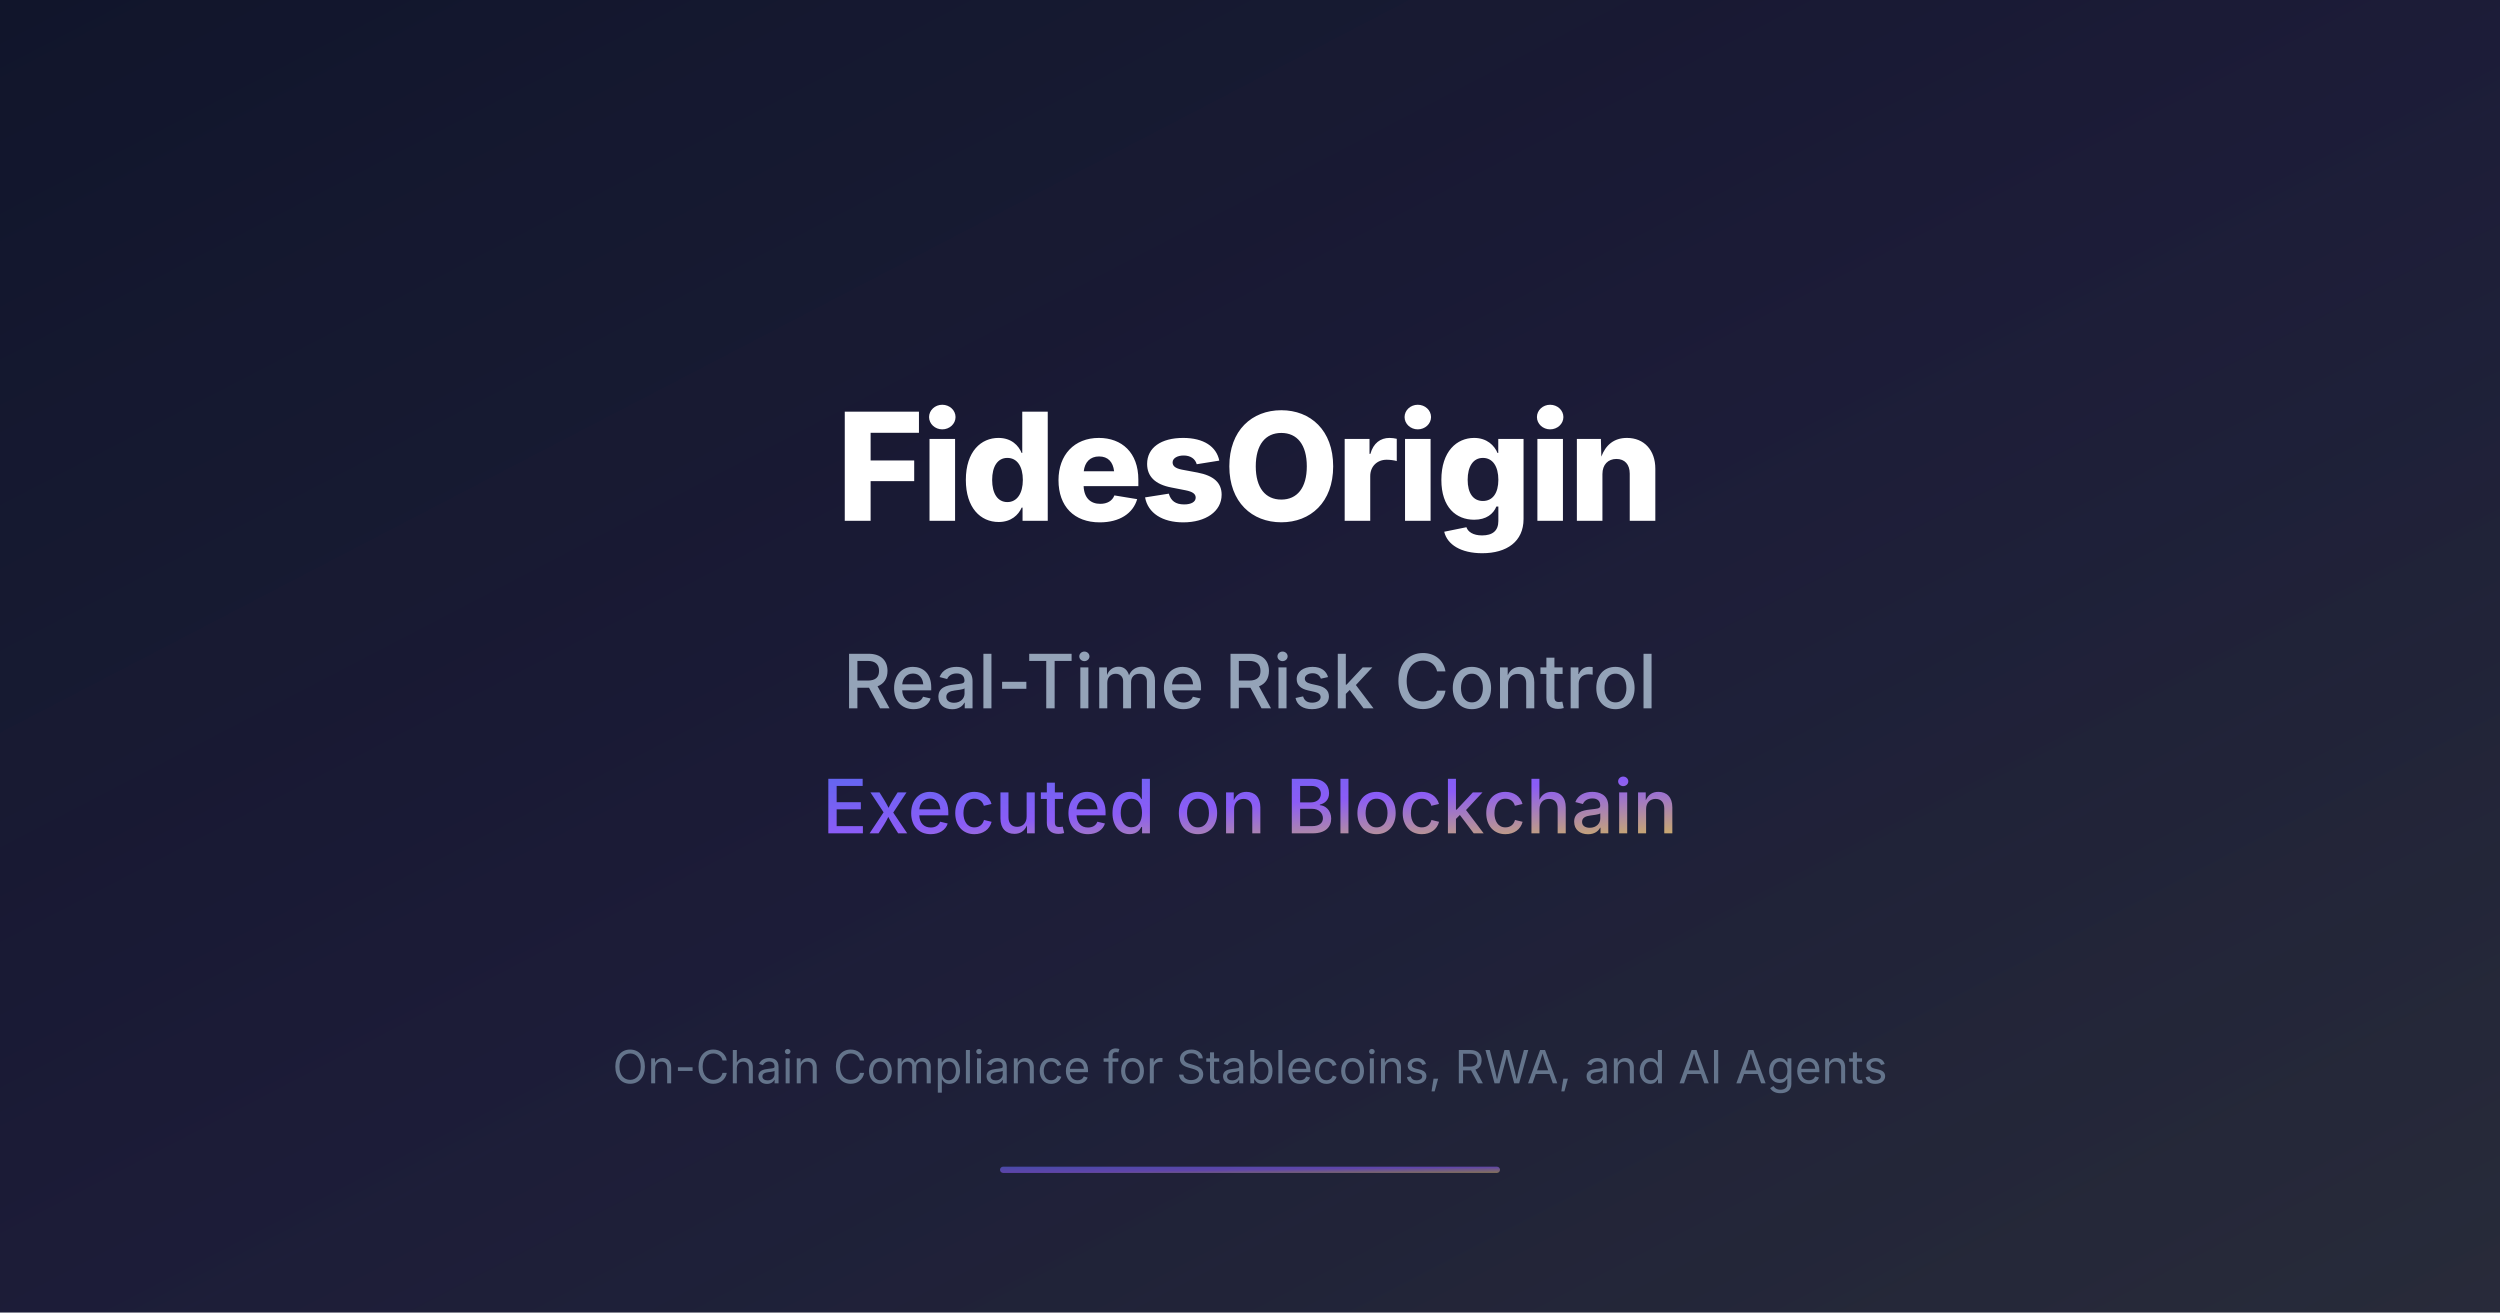
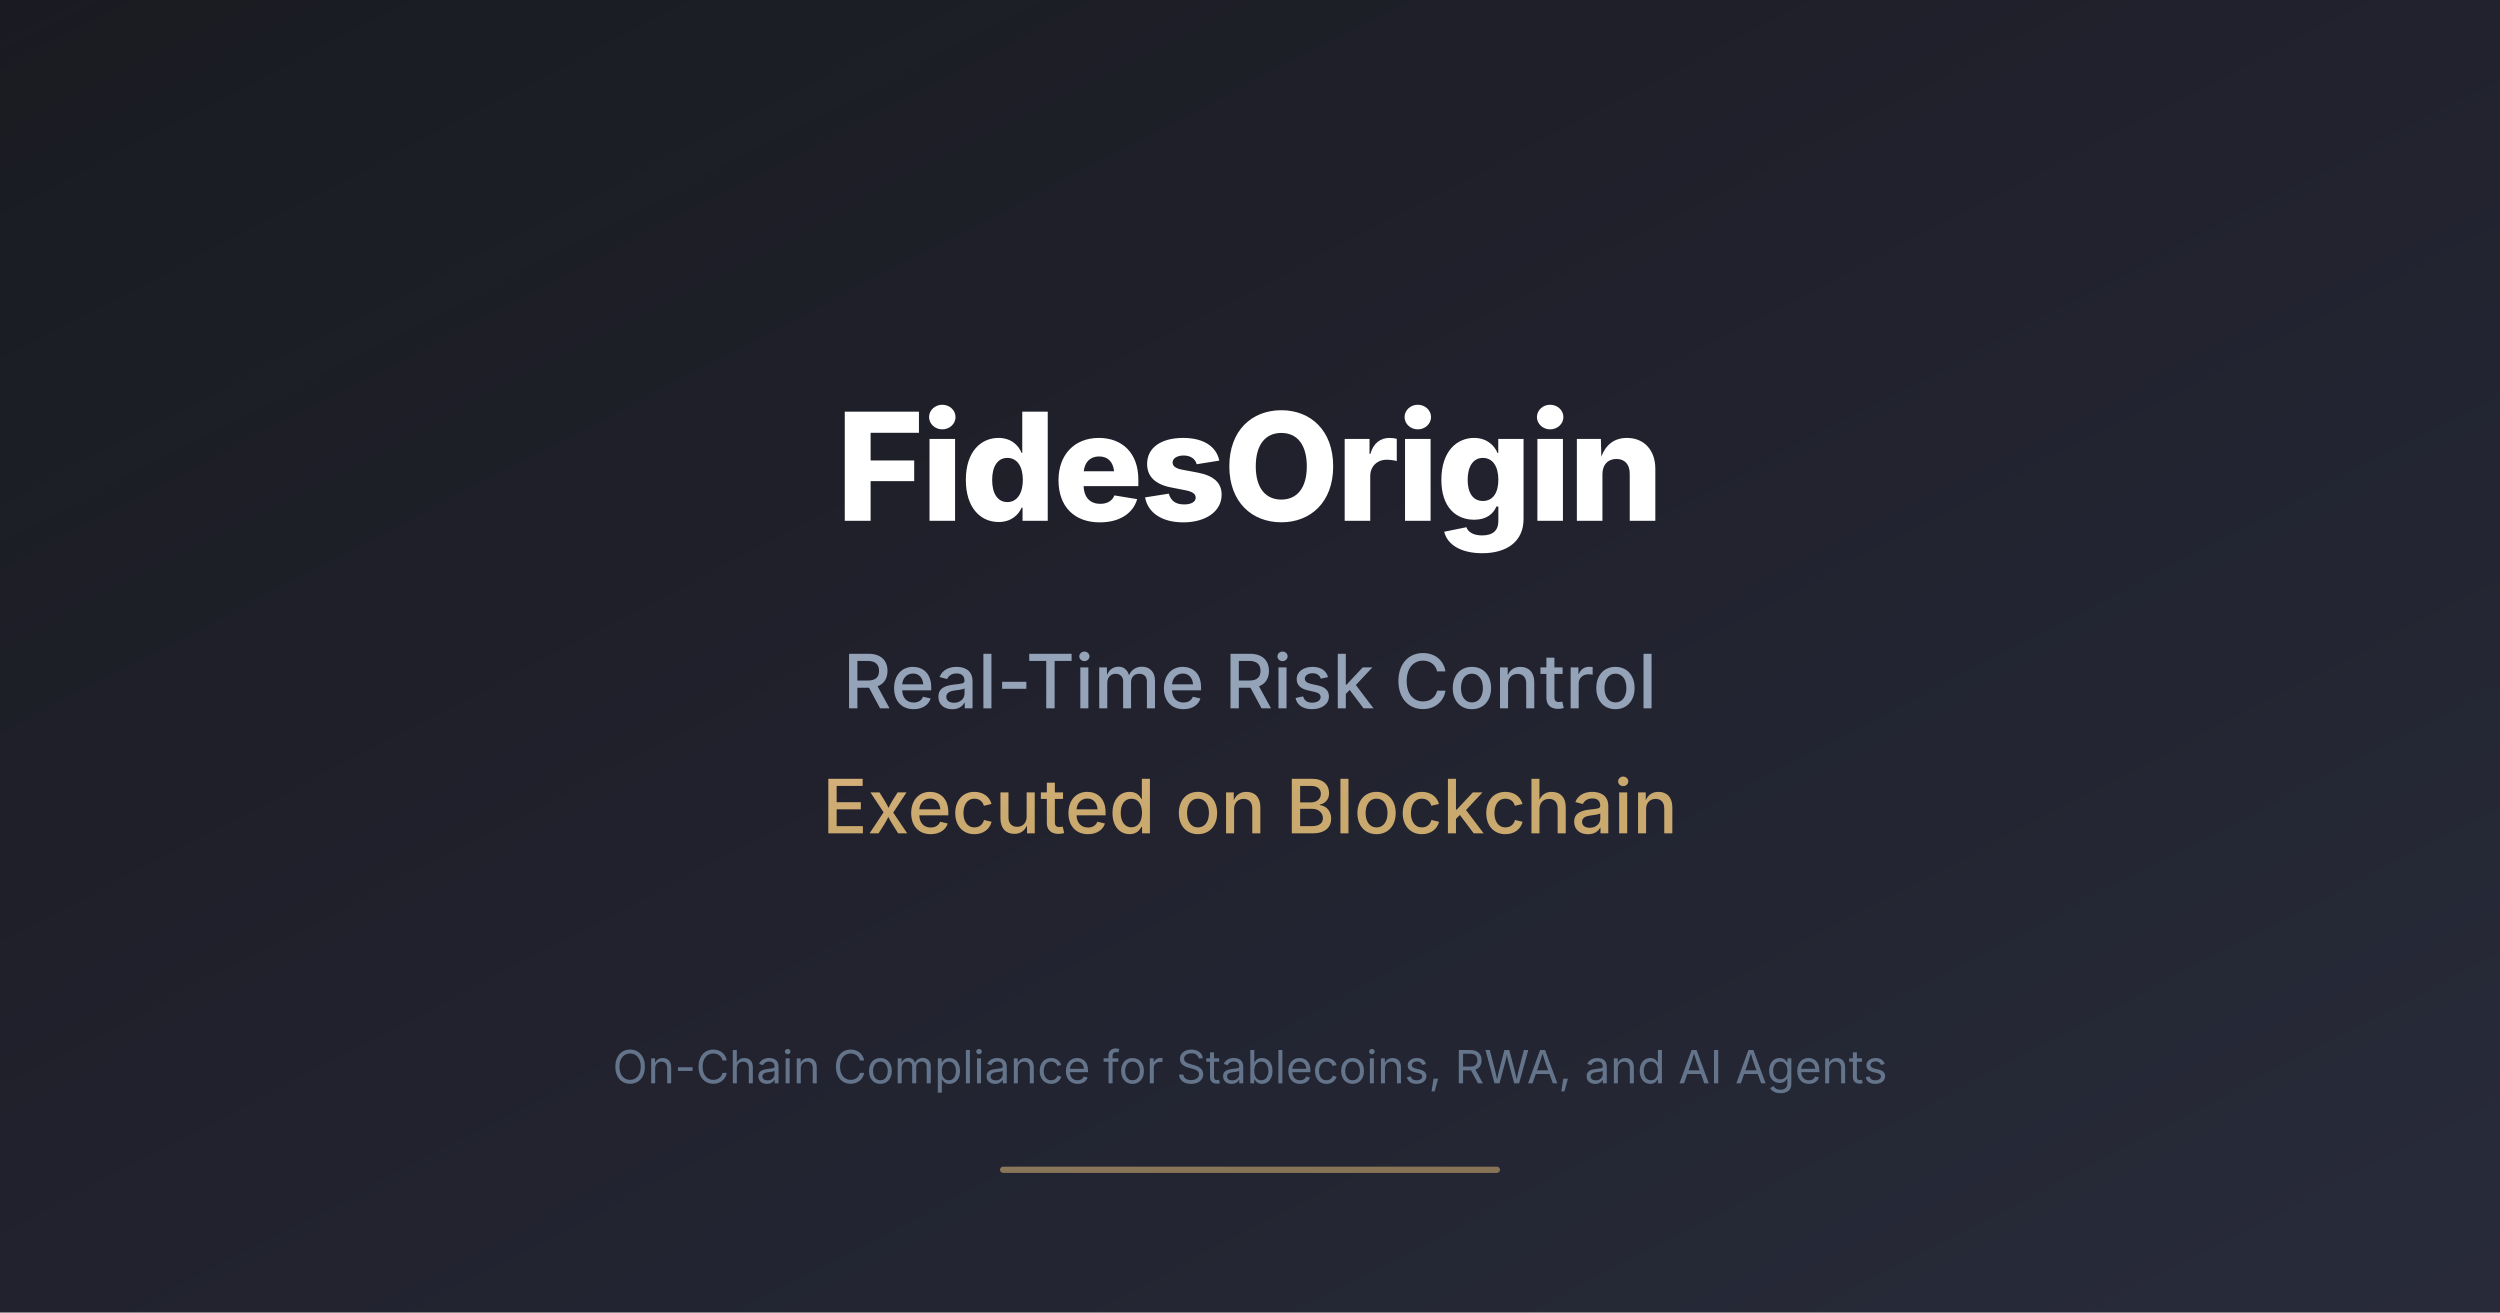
<svg xmlns="http://www.w3.org/2000/svg" width="1200" height="630">
  <defs>
    <linearGradient id="bg" x1="0%" y1="0%" x2="100%" y2="100%">
      <stop offset="0%" stop-color="#0a0e1a" />
      <stop offset="100%" stop-color="#1a2035" />
    </linearGradient>
    <linearGradient id="grad" x1="0%" y1="0%" x2="100%" y2="100%">
-       <stop offset="0%" stop-color="#6366f1" />
-       <stop offset="50%" stop-color="#8b5cf6" />
+       <stop offset="0%" stop-color="#d4af7a" />
+       <stop offset="50%" stop-color="#c9a96e" />
      <stop offset="100%" stop-color="#c9a96e" />
    </linearGradient>
  </defs>
  <rect width="1200" height="630" fill="url(#bg)" />
  <rect x="0" y="0" width="1200" height="630" fill="url(#grad)" opacity="0.08" />
  <text x="600" y="250" font-family="Inter, -apple-system, sans-serif" font-size="72" font-weight="800" fill="white" text-anchor="middle" letter-spacing="-0.02em">FidesOrigin</text>
  <text x="600" y="340" font-family="Inter, -apple-system, sans-serif" font-size="36" font-weight="500" fill="#94a3b8" text-anchor="middle">Real-Time Risk Control</text>
  <text x="600" y="400" font-family="Inter, -apple-system, sans-serif" font-size="36" font-weight="500" fill="url(#grad)" text-anchor="middle">Executed on Blockchain</text>
  <text x="600" y="520" font-family="Inter, -apple-system, sans-serif" font-size="22" font-weight="400" fill="#64748b" text-anchor="middle">On-Chain Compliance for Stablecoins, RWA, and AI Agents</text>
  <rect x="480" y="560" width="240" height="3" rx="1.5" fill="url(#grad)" opacity="0.6" />
</svg>
